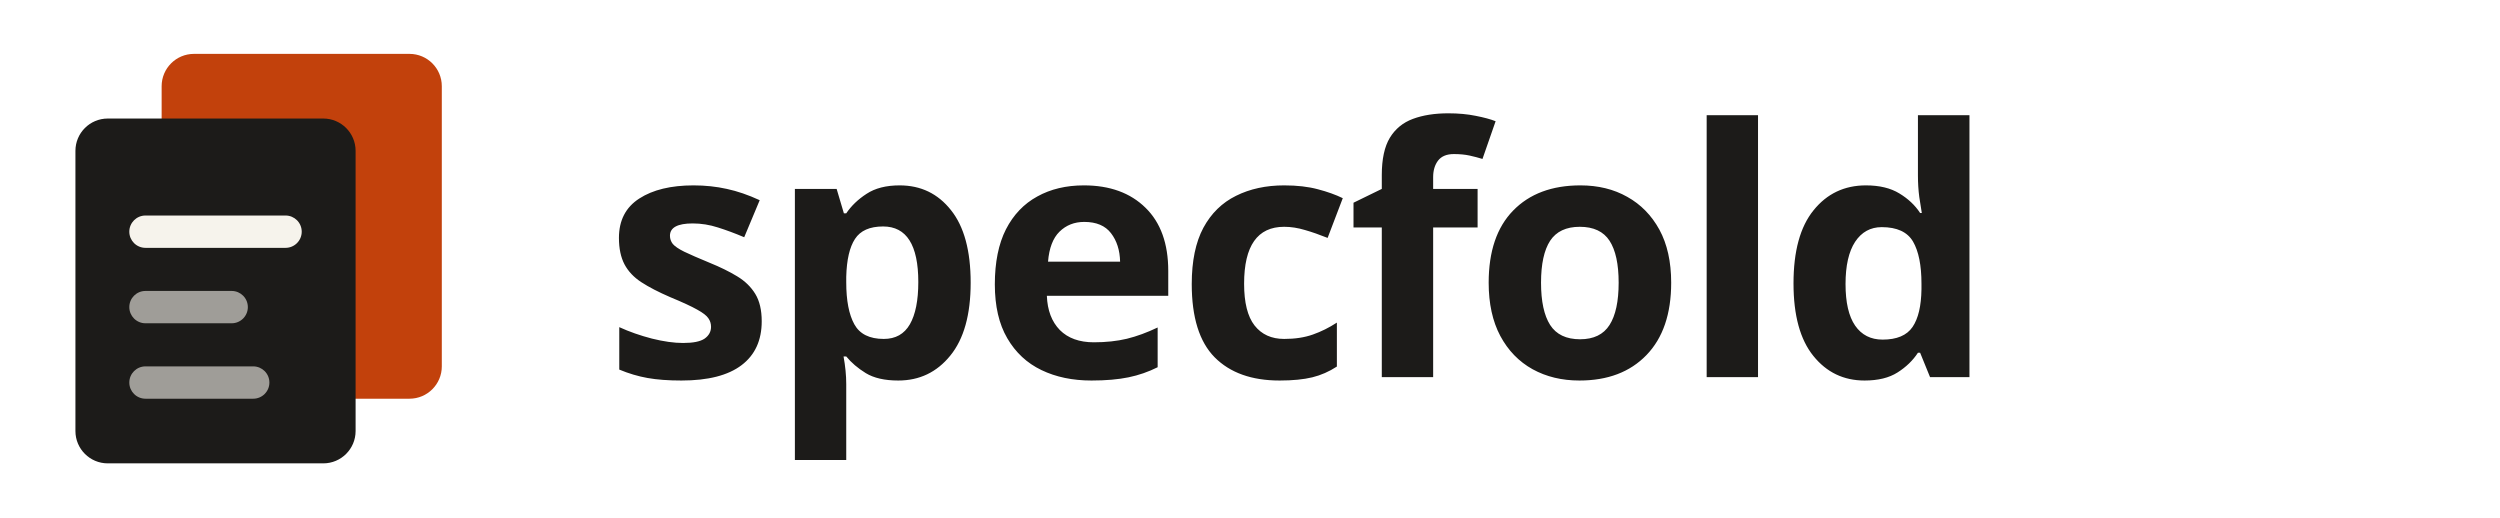
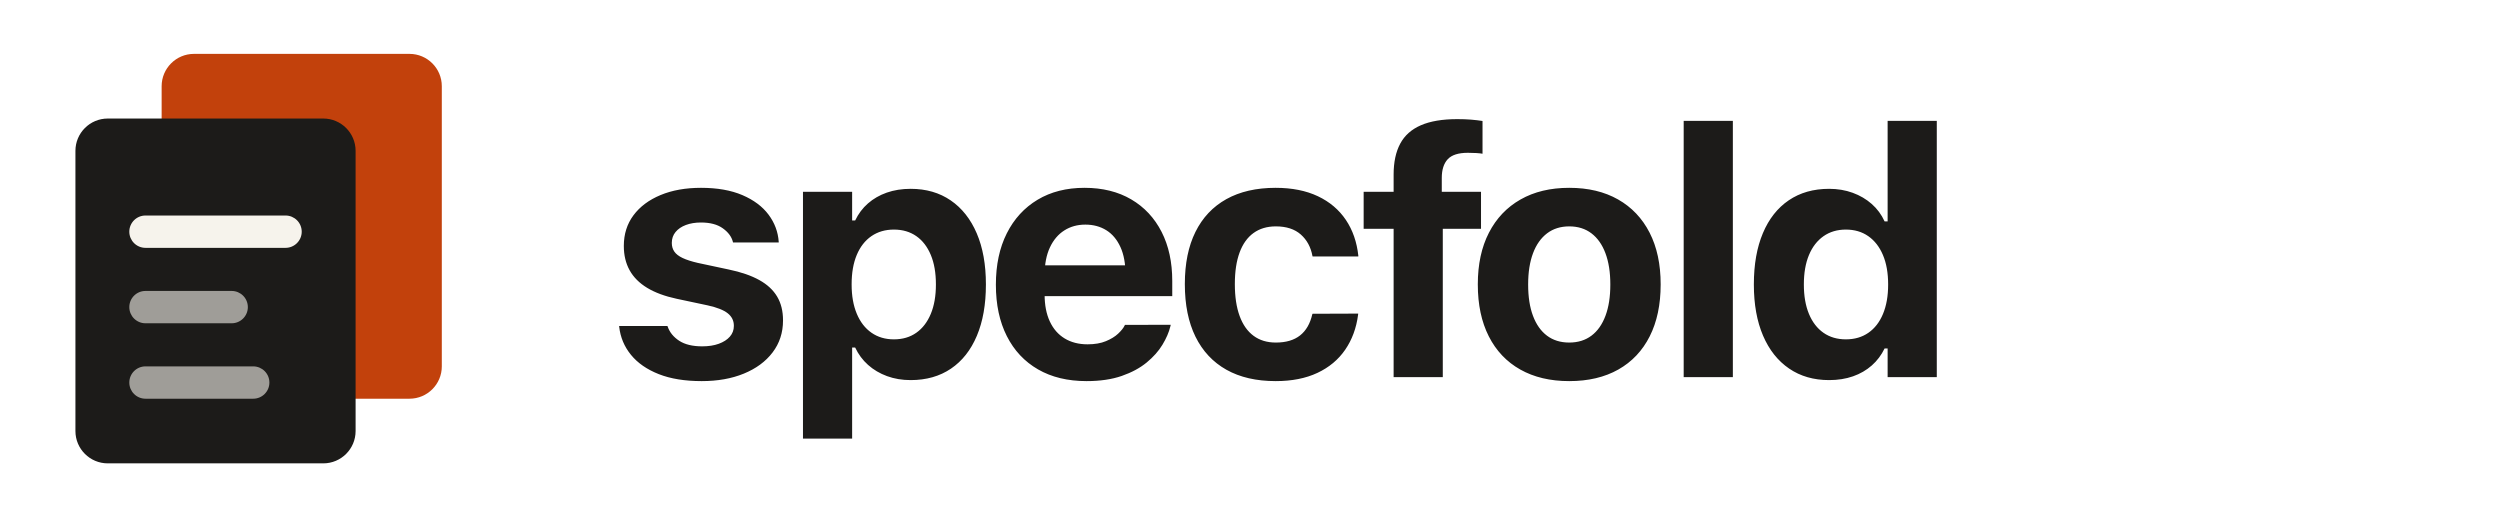
- <svg xmlns="http://www.w3.org/2000/svg" width="232" height="48" viewBox="0 0 232 48" role="img" aria-label="Specfold">
-   <rect x="15" y="5" width="26" height="32" rx="3" fill="#C2410C" />
-   <rect x="7" y="11" width="26" height="32" rx="3" fill="#1C1B19" />
-   <rect x="12" y="20" width="16" height="3" rx="1.5" fill="#F6F3EC" />
-   <rect x="12" y="27" width="11" height="3" rx="1.5" fill="#F6F3EC" fill-opacity=".6" />
-   <rect x="12" y="34" width="13" height="3" rx="1.5" fill="#F6F3EC" fill-opacity=".6" />
-   <text x="56" y="35" fill="#1C1B19" font-family="'IBM Plex Sans', system-ui, sans-serif" font-size="32" font-weight="700" letter-spacing="-0.64">specfold</text>
+ <svg xmlns="http://www.w3.org/2000/svg" role="img" aria-label="Specfold" width="232" height="48" viewBox="0 0 232 48">
+   <path fill-rule="nonzero" fill="rgb(76.078%, 25.49%, 4.706%)" fill-opacity="1" d="M 18 5 L 38 5 C 39.656 5 41 6.344 41 8 L 41 34 C 41 35.656 39.656 37 38 37 L 18 37 C 16.344 37 15 35.656 15 34 L 15 8 C 15 6.344 16.344 5 18 5 Z M 18 5 " />
+   <path fill-rule="nonzero" fill="rgb(10.98%, 10.588%, 9.804%)" fill-opacity="1" d="M 10 11 L 30 11 C 31.656 11 33 12.344 33 14 L 33 40 C 33 41.656 31.656 43 30 43 L 10 43 C 8.344 43 7 41.656 7 40 L 7 14 C 7 12.344 8.344 11 10 11 Z M 10 11 " />
+   <path fill-rule="nonzero" fill="rgb(96.471%, 95.294%, 92.549%)" fill-opacity="1" d="M 13.5 20 L 26.5 20 C 27.328 20 28 20.672 28 21.5 C 28 22.328 27.328 23 26.5 23 L 13.5 23 C 12.672 23 12 22.328 12 21.5 C 12 20.672 12.672 20 13.5 20 Z M 13.5 20 " />
+   <path fill-rule="nonzero" fill="rgb(96.471%, 95.294%, 92.549%)" fill-opacity="0.6" d="M 13.5 27 L 21.5 27 C 22.328 27 23 27.672 23 28.5 C 23 29.328 22.328 30 21.5 30 L 13.5 30 C 12.672 30 12 29.328 12 28.5 C 12 27.672 12.672 27 13.5 27 Z M 13.5 27 " />
+   <path fill-rule="nonzero" fill="rgb(96.471%, 95.294%, 92.549%)" fill-opacity="0.6" d="M 13.5 34 L 23.5 34 C 24.328 34 25 34.672 25 35.5 C 25 36.328 24.328 37 23.5 37 L 13.5 37 C 12.672 37 12 36.328 12 35.5 C 12 34.672 12.672 34 13.5 34 Z M 13.5 34 " />
+   <path fill-rule="nonzero" fill="rgb(10.98%, 10.588%, 9.804%)" fill-opacity="1" d="M 65.117 35.367 C 63.559 35.367 62.23 35.152 61.133 34.719 C 60.035 34.285 59.176 33.691 58.555 32.93 C 57.934 32.168 57.57 31.301 57.461 30.32 L 57.453 30.25 L 61.938 30.25 L 61.961 30.312 C 62.148 30.844 62.504 31.281 63.031 31.625 C 63.559 31.969 64.27 32.141 65.164 32.141 C 65.754 32.141 66.266 32.062 66.703 31.902 C 67.141 31.742 67.484 31.523 67.73 31.242 C 67.977 30.961 68.102 30.629 68.102 30.25 L 68.102 30.227 C 68.102 29.762 67.914 29.379 67.539 29.078 C 67.164 28.777 66.539 28.527 65.664 28.336 L 62.797 27.727 C 61.703 27.492 60.793 27.156 60.062 26.715 C 59.332 26.273 58.789 25.73 58.43 25.082 C 58.07 24.434 57.891 23.684 57.891 22.828 L 57.891 22.812 C 57.891 21.73 58.188 20.785 58.785 19.98 C 59.383 19.176 60.219 18.551 61.297 18.102 C 62.375 17.652 63.629 17.43 65.055 17.43 C 66.559 17.43 67.84 17.656 68.891 18.105 C 69.941 18.555 70.754 19.16 71.32 19.918 C 71.887 20.676 72.203 21.52 72.266 22.445 L 72.266 22.5 L 68.023 22.5 L 68.008 22.43 C 67.887 21.961 67.578 21.547 67.078 21.188 C 66.578 20.828 65.902 20.648 65.047 20.648 C 64.52 20.648 64.055 20.727 63.648 20.879 C 63.242 21.031 62.922 21.25 62.691 21.531 C 62.461 21.812 62.344 22.145 62.344 22.531 L 62.344 22.555 C 62.344 22.855 62.422 23.121 62.578 23.348 C 62.734 23.574 62.988 23.773 63.344 23.941 C 63.699 24.109 64.168 24.262 64.758 24.398 L 67.617 25.008 C 68.77 25.246 69.715 25.574 70.461 25.988 C 71.207 26.402 71.758 26.914 72.121 27.527 C 72.484 28.141 72.664 28.871 72.664 29.719 L 72.664 29.742 C 72.664 30.871 72.34 31.859 71.695 32.707 C 71.051 33.555 70.16 34.207 69.027 34.672 C 67.895 35.137 66.59 35.367 65.117 35.367 Z M 74.516 40.703 L 74.516 17.797 L 79.078 17.797 L 79.078 20.461 L 79.359 20.461 C 79.656 19.84 80.051 19.312 80.547 18.879 C 81.043 18.445 81.625 18.109 82.293 17.875 C 82.961 17.641 83.699 17.523 84.508 17.523 C 85.945 17.523 87.184 17.883 88.227 18.598 C 89.27 19.312 90.074 20.332 90.641 21.652 C 91.207 22.973 91.492 24.551 91.492 26.383 L 91.492 26.414 C 91.492 28.258 91.211 29.84 90.652 31.164 C 90.094 32.488 89.293 33.504 88.25 34.211 C 87.207 34.918 85.961 35.273 84.508 35.273 C 83.723 35.273 82.992 35.152 82.32 34.906 C 81.648 34.66 81.059 34.312 80.555 33.863 C 80.051 33.414 79.652 32.875 79.359 32.25 L 79.078 32.25 L 79.078 40.703 Z M 82.953 31.492 C 83.762 31.492 84.453 31.289 85.035 30.879 C 85.617 30.469 86.062 29.887 86.379 29.125 C 86.695 28.363 86.852 27.461 86.852 26.414 L 86.852 26.383 C 86.852 25.324 86.695 24.418 86.379 23.66 C 86.062 22.902 85.617 22.32 85.035 21.914 C 84.453 21.508 83.762 21.305 82.953 21.305 C 82.152 21.305 81.457 21.508 80.867 21.914 C 80.277 22.32 79.824 22.902 79.508 23.656 C 79.191 24.41 79.031 25.316 79.031 26.375 L 79.031 26.406 C 79.031 27.453 79.191 28.359 79.512 29.121 C 79.832 29.883 80.285 30.469 80.875 30.879 C 81.465 31.289 82.156 31.492 82.953 31.492 Z M 100.832 35.367 C 99.086 35.367 97.586 35.004 96.332 34.281 C 95.078 33.559 94.109 32.527 93.434 31.191 C 92.758 29.855 92.418 28.27 92.418 26.43 L 92.418 26.414 C 92.418 24.586 92.754 23 93.43 21.656 C 94.105 20.312 95.059 19.273 96.289 18.535 C 97.52 17.797 98.973 17.43 100.645 17.43 C 102.316 17.43 103.762 17.789 104.98 18.504 C 106.199 19.219 107.137 20.227 107.797 21.52 C 108.457 22.812 108.785 24.332 108.785 26.07 L 108.785 27.484 L 94.699 27.484 L 94.699 24.625 L 106.59 24.625 L 104.449 27.328 L 104.449 25.508 C 104.449 24.477 104.293 23.617 103.977 22.926 C 103.66 22.234 103.227 21.715 102.668 21.367 C 102.109 21.02 101.461 20.844 100.723 20.844 C 99.988 20.844 99.336 21.023 98.77 21.383 C 98.203 21.742 97.754 22.27 97.43 22.965 C 97.105 23.66 96.941 24.508 96.941 25.508 L 96.941 27.344 C 96.941 28.312 97.102 29.141 97.422 29.828 C 97.742 30.516 98.199 31.043 98.797 31.406 C 99.395 31.77 100.102 31.953 100.926 31.953 C 101.594 31.953 102.16 31.855 102.629 31.66 C 103.098 31.465 103.477 31.234 103.762 30.965 C 104.047 30.695 104.242 30.457 104.348 30.242 L 104.395 30.148 L 108.645 30.141 L 108.605 30.305 C 108.477 30.84 108.23 31.402 107.875 31.992 C 107.52 32.582 107.031 33.129 106.41 33.641 C 105.789 34.152 105.02 34.566 104.098 34.887 C 103.176 35.207 102.086 35.367 100.832 35.367 Z M 118.383 35.367 C 116.59 35.367 115.066 35.016 113.812 34.312 C 112.559 33.609 111.602 32.586 110.941 31.246 C 110.281 29.906 109.953 28.281 109.953 26.375 L 109.953 26.344 C 109.953 24.453 110.281 22.844 110.938 21.52 C 111.594 20.195 112.551 19.18 113.805 18.48 C 115.059 17.781 116.582 17.43 118.375 17.43 C 119.895 17.43 121.203 17.691 122.301 18.211 C 123.398 18.73 124.262 19.465 124.898 20.41 C 125.535 21.355 125.918 22.469 126.055 23.75 L 126.047 23.797 L 121.812 23.797 L 121.797 23.766 C 121.645 22.934 121.285 22.266 120.715 21.762 C 120.145 21.258 119.371 21.008 118.398 21.008 C 117.582 21.008 116.891 21.215 116.324 21.625 C 115.758 22.035 115.328 22.637 115.035 23.43 C 114.742 24.223 114.594 25.191 114.594 26.344 L 114.594 26.375 C 114.594 27.535 114.742 28.52 115.039 29.328 C 115.336 30.137 115.766 30.746 116.332 31.164 C 116.898 31.582 117.586 31.789 118.398 31.789 C 119.336 31.789 120.086 31.57 120.645 31.129 C 121.203 30.688 121.582 30.035 121.781 29.164 L 121.812 29.117 L 126.039 29.102 L 126.031 29.203 C 125.871 30.449 125.469 31.531 124.832 32.457 C 124.195 33.383 123.336 34.098 122.254 34.605 C 121.172 35.113 119.883 35.367 118.383 35.367 Z M 129.328 35 L 129.328 21.234 L 126.547 21.234 L 126.547 17.797 L 129.328 17.797 L 129.328 16.195 C 129.328 15.051 129.531 14.098 129.938 13.336 C 130.344 12.574 130.984 12.004 131.855 11.625 C 132.727 11.246 133.855 11.055 135.234 11.055 C 135.703 11.055 136.129 11.07 136.512 11.102 C 136.895 11.133 137.25 11.176 137.578 11.227 L 137.578 14.266 C 137.438 14.238 137.25 14.219 137.016 14.203 C 136.781 14.188 136.516 14.18 136.219 14.18 C 135.34 14.18 134.715 14.379 134.348 14.777 C 133.98 15.176 133.797 15.754 133.797 16.508 L 133.797 17.797 L 137.438 17.797 L 137.438 21.234 L 133.891 21.234 L 133.891 35 Z M 145.625 35.367 C 143.863 35.367 142.352 35.008 141.082 34.293 C 139.812 33.578 138.84 32.551 138.16 31.211 C 137.48 29.871 137.141 28.27 137.141 26.406 L 137.141 26.375 C 137.141 24.527 137.484 22.934 138.172 21.598 C 138.859 20.262 139.836 19.234 141.105 18.512 C 142.375 17.789 143.879 17.43 145.625 17.43 C 147.379 17.43 148.891 17.789 150.156 18.508 C 151.422 19.227 152.398 20.254 153.082 21.59 C 153.766 22.926 154.109 24.52 154.109 26.375 L 154.109 26.406 C 154.109 28.27 153.77 29.871 153.094 31.211 C 152.418 32.551 151.445 33.578 150.18 34.293 C 148.914 35.008 147.395 35.367 145.625 35.367 Z M 145.625 31.789 C 146.438 31.789 147.125 31.574 147.691 31.148 C 148.258 30.723 148.688 30.105 148.988 29.305 C 149.289 28.504 149.438 27.539 149.438 26.414 L 149.438 26.383 C 149.438 25.258 149.285 24.297 148.984 23.496 C 148.684 22.695 148.25 22.082 147.684 21.652 C 147.117 21.223 146.434 21.008 145.625 21.008 C 144.824 21.008 144.137 21.223 143.57 21.652 C 143.004 22.082 142.566 22.695 142.266 23.496 C 141.965 24.297 141.812 25.258 141.812 26.383 L 141.812 26.414 C 141.812 27.543 141.961 28.512 142.262 29.312 C 142.562 30.113 142.996 30.727 143.562 31.152 C 144.129 31.578 144.816 31.789 145.625 31.789 Z M 156.246 35 L 156.246 11.219 L 160.809 11.219 L 160.809 35 Z M 169.742 35.273 C 168.316 35.273 167.078 34.918 166.031 34.203 C 164.984 33.488 164.176 32.469 163.609 31.145 C 163.043 29.82 162.758 28.242 162.758 26.414 L 162.758 26.383 C 162.758 24.539 163.039 22.957 163.598 21.633 C 164.156 20.309 164.957 19.293 166 18.586 C 167.043 17.879 168.289 17.523 169.742 17.523 C 170.527 17.523 171.258 17.645 171.93 17.891 C 172.602 18.137 173.191 18.48 173.699 18.93 C 174.207 19.379 174.605 19.918 174.891 20.547 L 175.172 20.547 L 175.172 11.219 L 179.734 11.219 L 179.734 35 L 175.172 35 L 175.172 32.336 L 174.891 32.336 C 174.594 32.949 174.199 33.477 173.703 33.914 C 173.207 34.352 172.629 34.688 171.961 34.922 C 171.293 35.156 170.555 35.273 169.742 35.273 Z M 171.297 31.492 C 172.105 31.492 172.801 31.289 173.387 30.883 C 173.973 30.477 174.426 29.895 174.742 29.133 C 175.059 28.371 175.219 27.469 175.219 26.422 L 175.219 26.391 C 175.219 25.332 175.059 24.426 174.738 23.668 C 174.418 22.91 173.965 22.328 173.379 21.918 C 172.793 21.508 172.098 21.305 171.297 21.305 C 170.5 21.305 169.809 21.508 169.223 21.918 C 168.637 22.328 168.188 22.91 167.871 23.668 C 167.555 24.426 167.398 25.332 167.398 26.383 L 167.398 26.414 C 167.398 27.465 167.555 28.371 167.871 29.133 C 168.188 29.895 168.637 30.477 169.219 30.883 C 169.801 31.289 170.496 31.492 171.297 31.492 Z M 56 4.062 " />
</svg>
